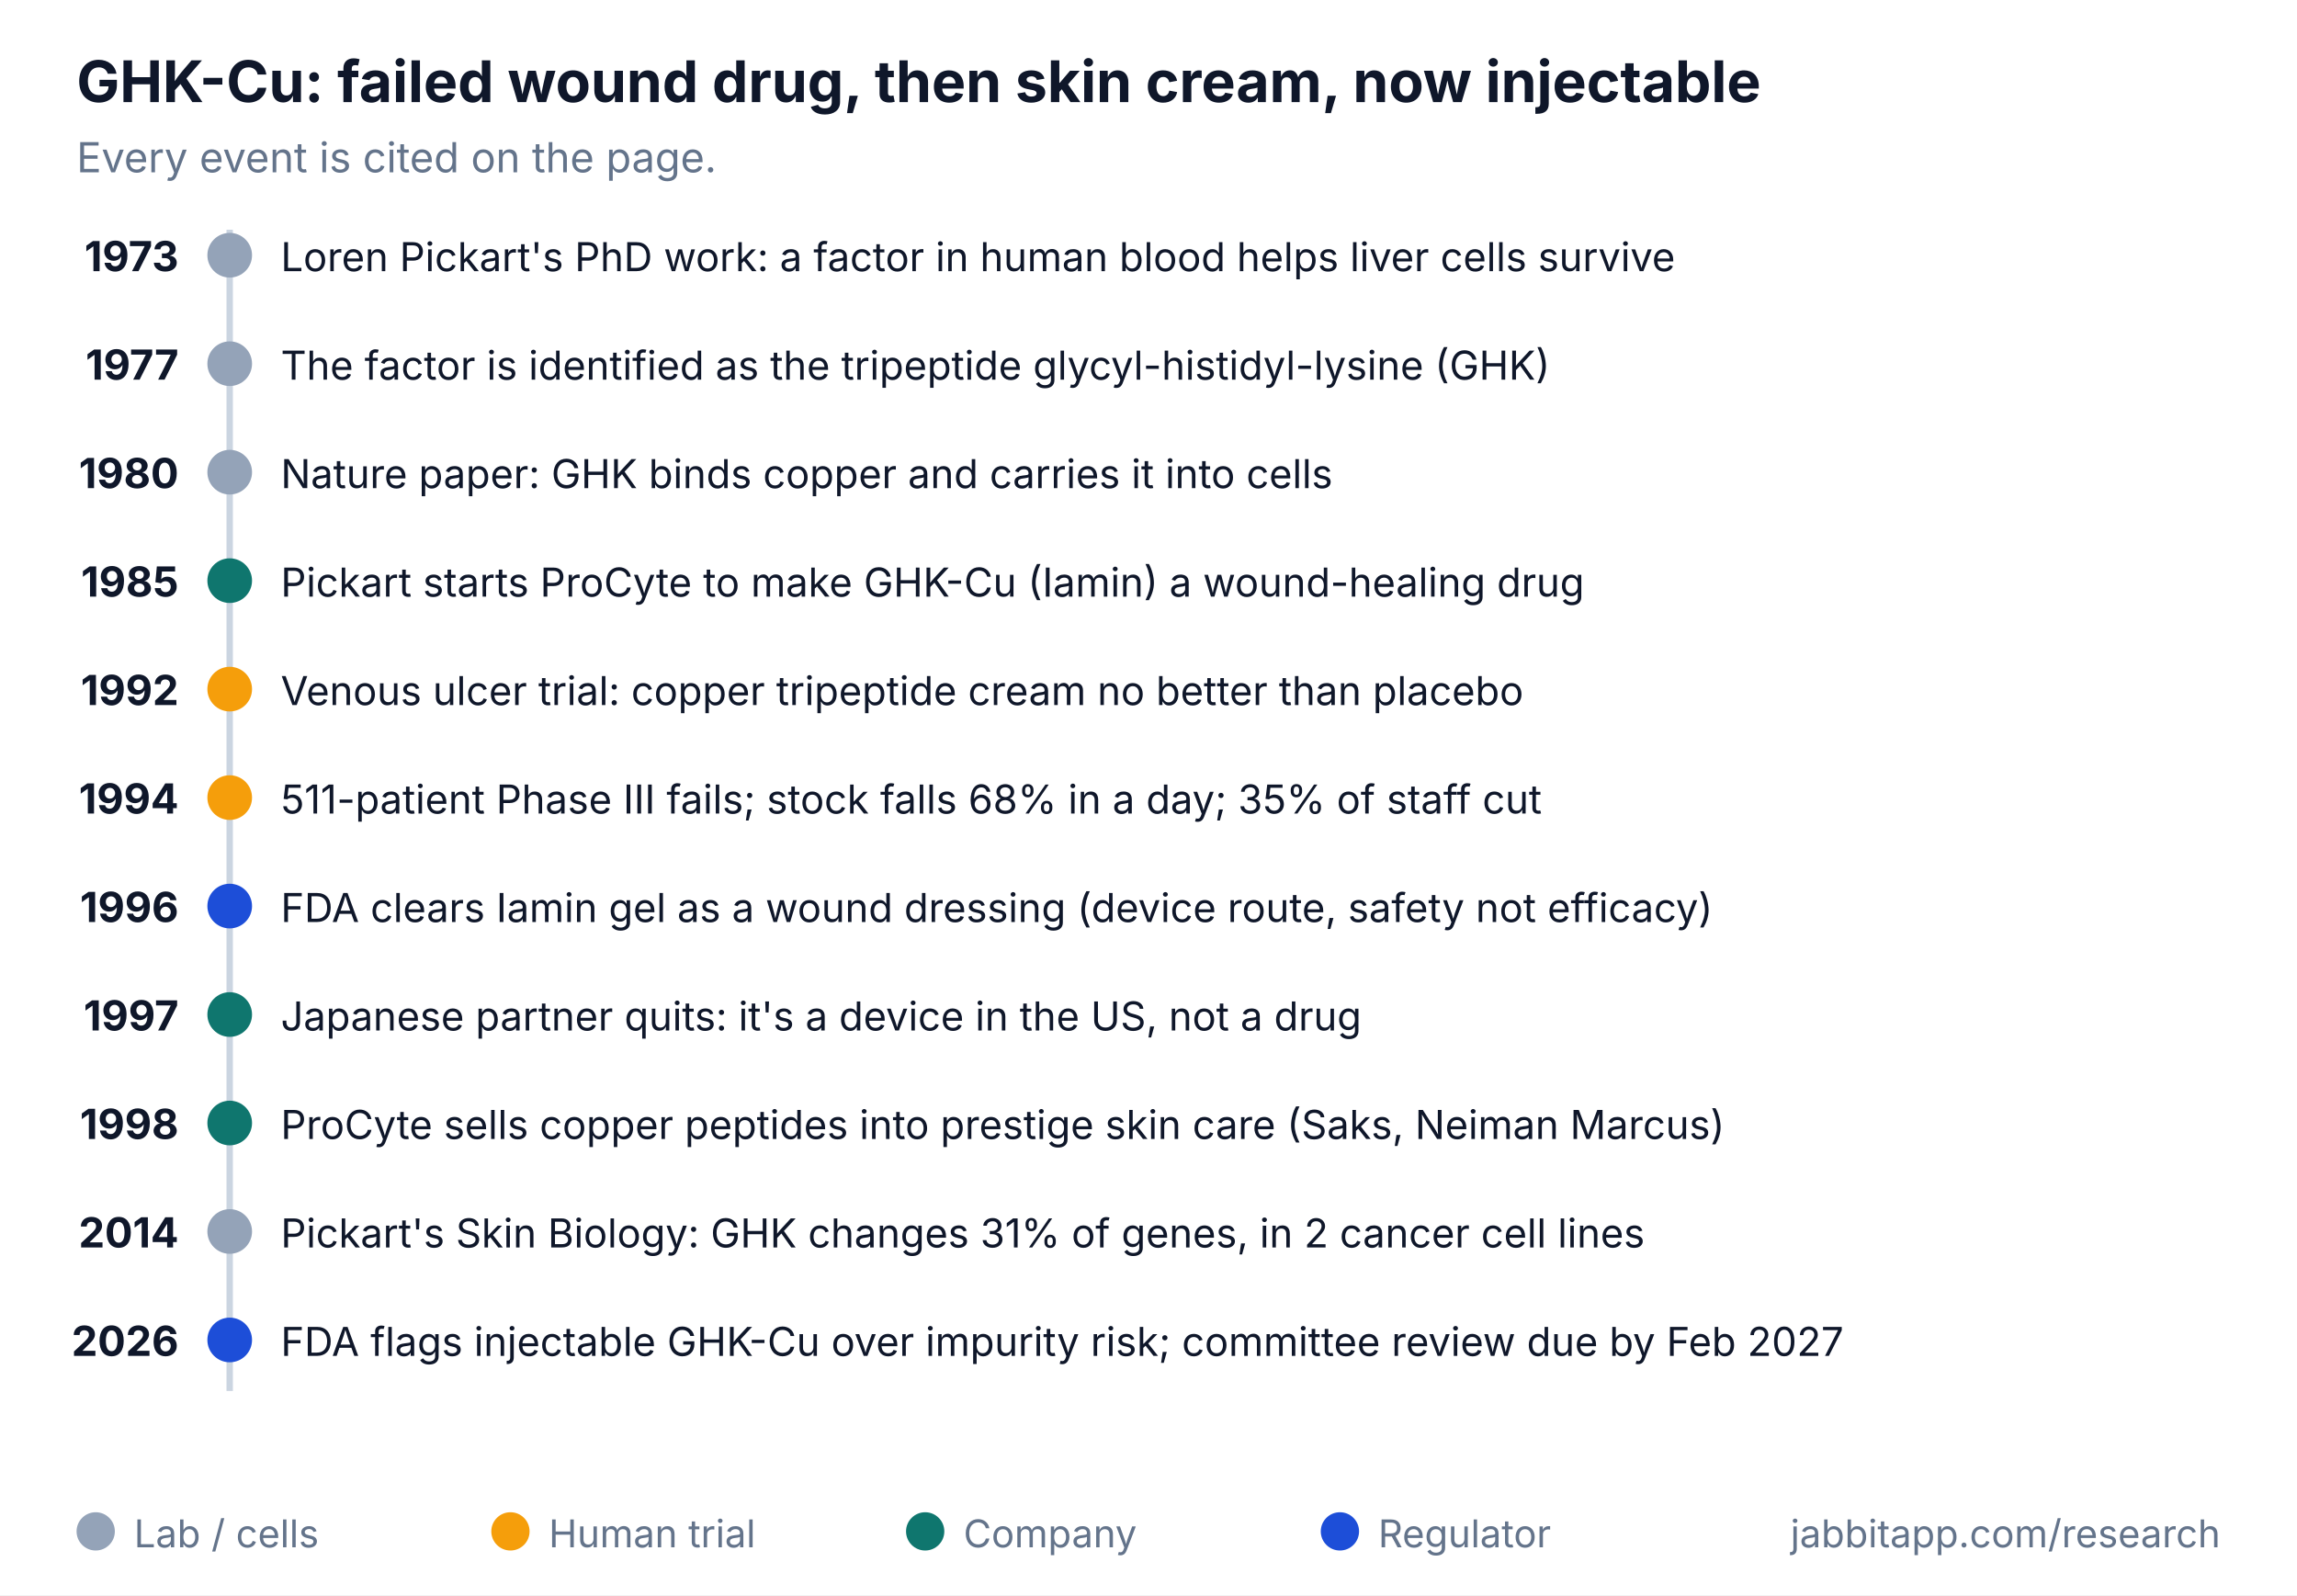
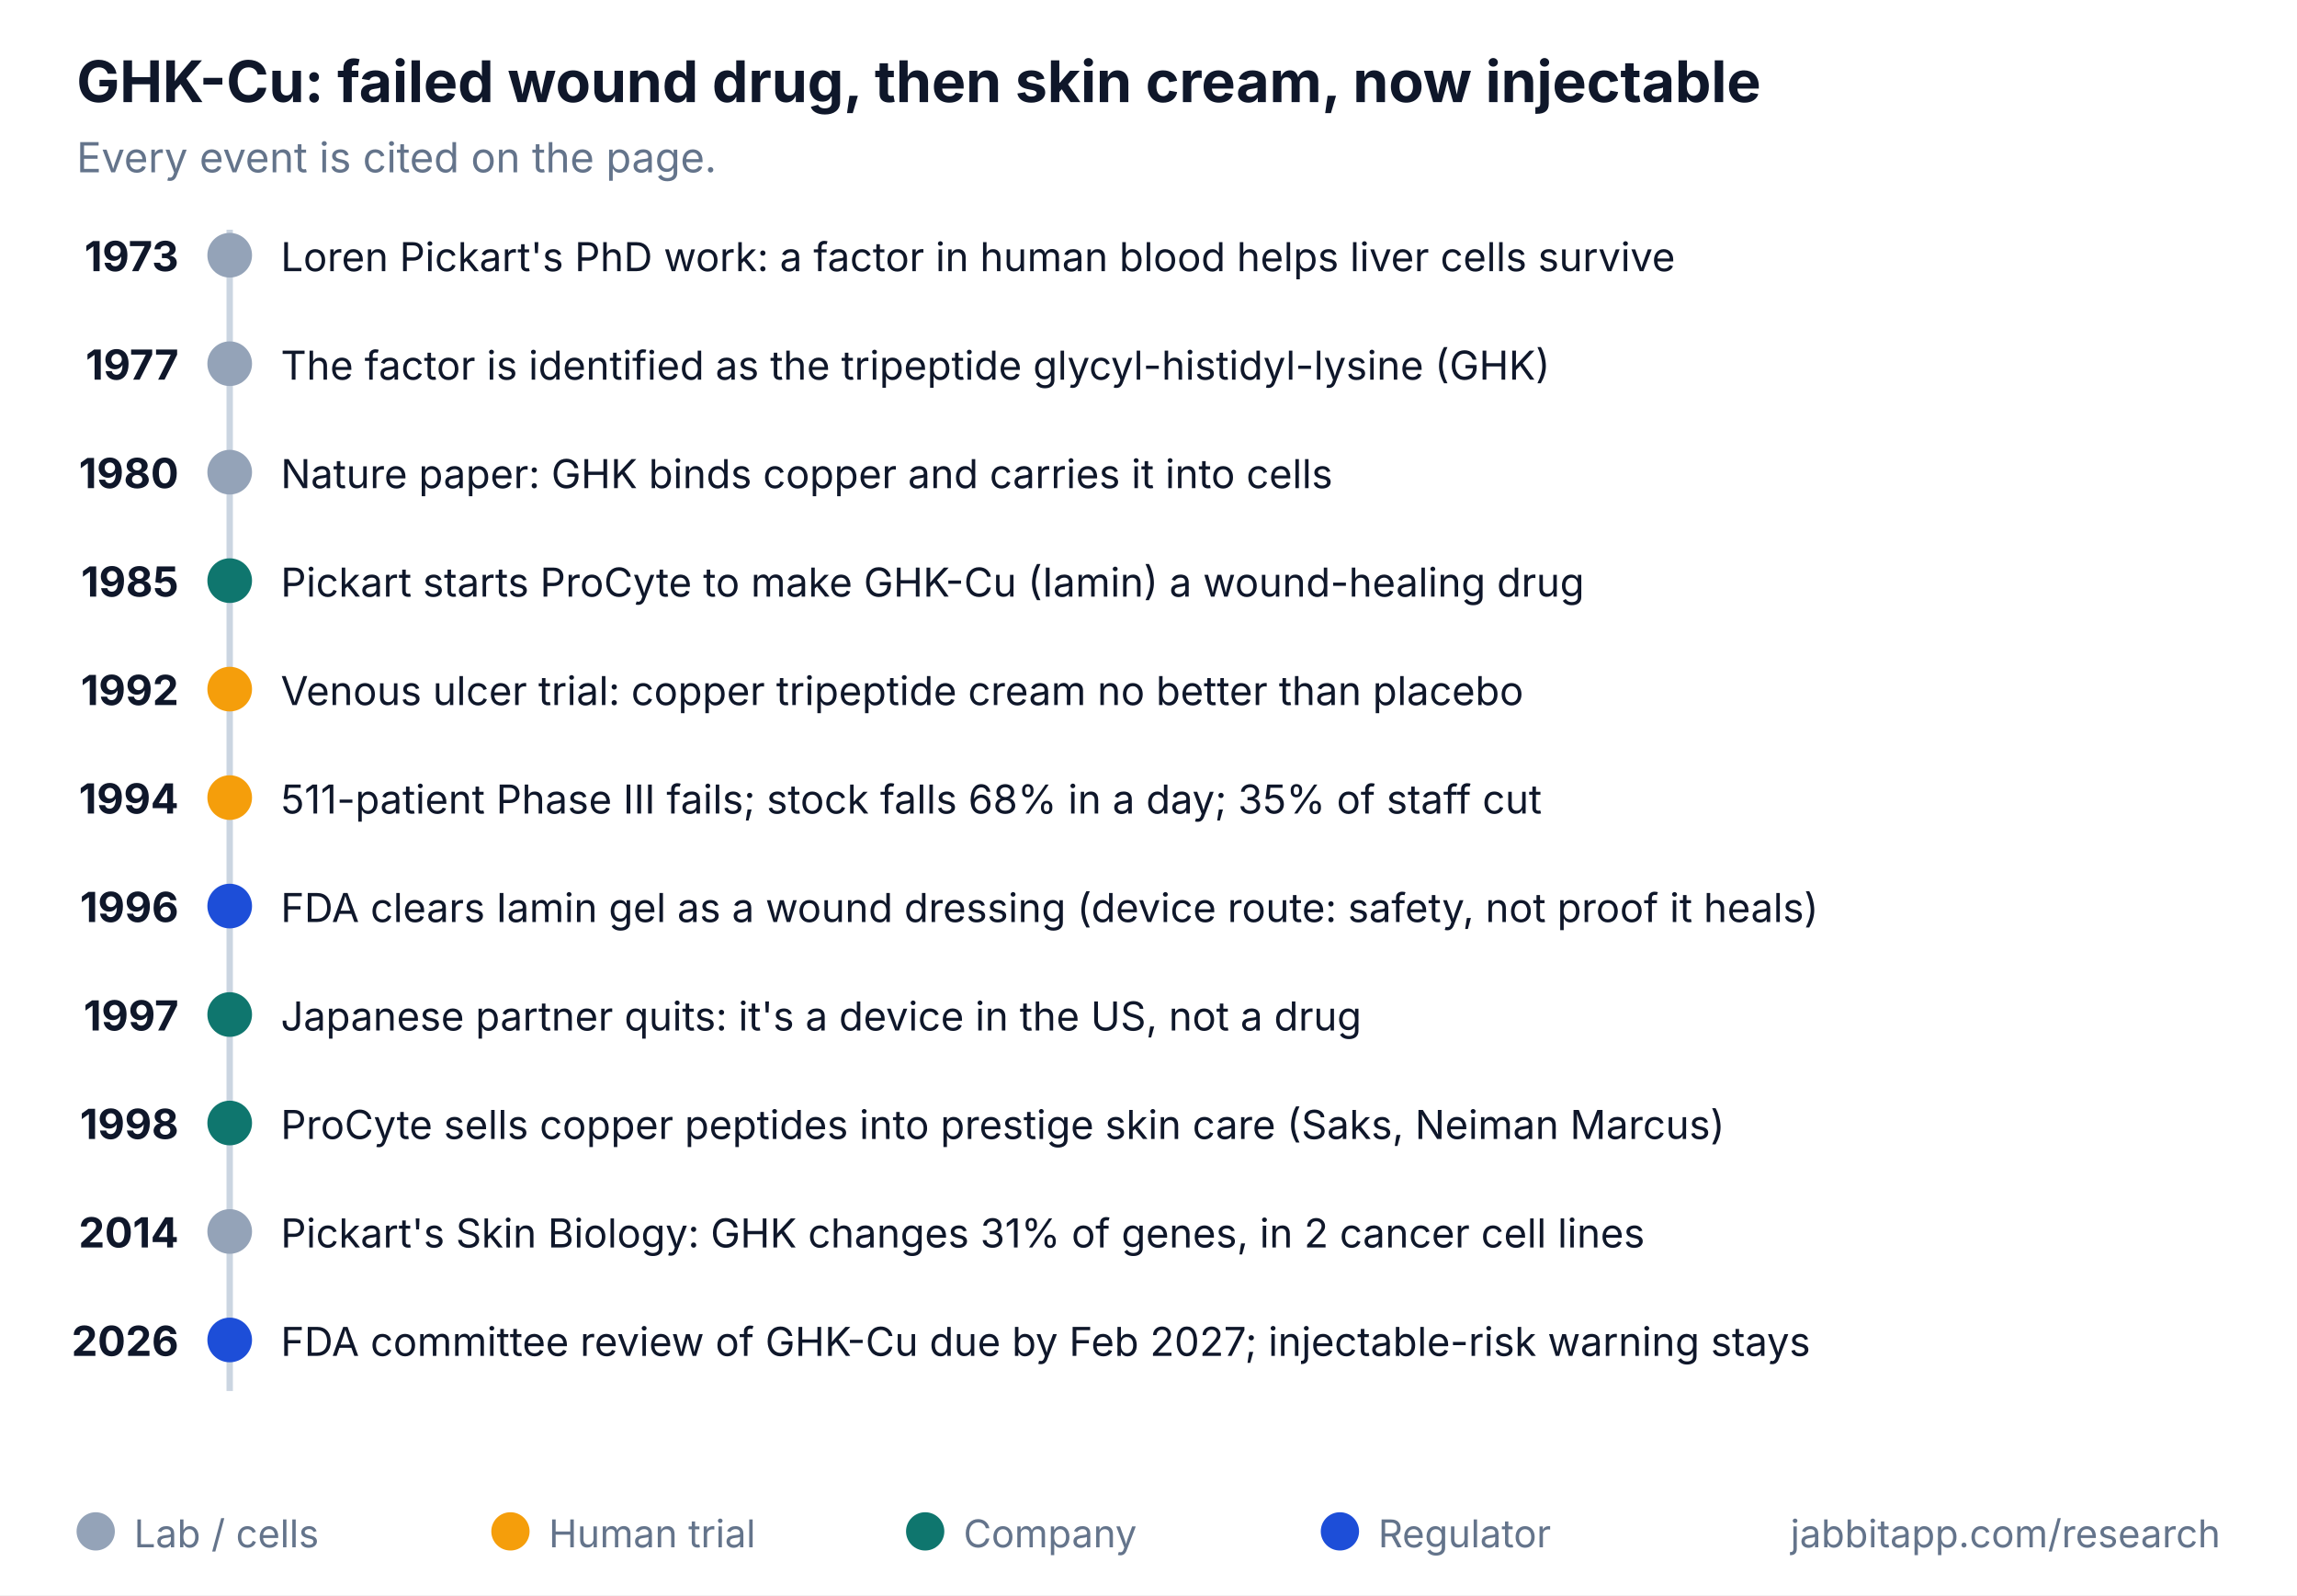
<svg xmlns="http://www.w3.org/2000/svg" viewBox="0 0 720 500" width="720" height="500" role="img" aria-labelledby="t2 d2">
  <rect width="720" height="500" fill="#fff" />
  <text x="24" y="32" font-family="Inter, -apple-system, 'Segoe UI', Roboto, Helvetica, Arial, sans-serif" font-size="18" font-weight="700" fill="#0f172a">GHK-Cu: failed wound drug, then skin cream, now injectable</text>
  <text x="24" y="54" font-family="Inter, -apple-system, 'Segoe UI', Roboto, Helvetica, Arial, sans-serif" font-size="13" fill="#64748b">Every event is cited on the page.</text>
  <line x1="72" y1="72" x2="72" y2="436" stroke="#cbd5e1" stroke-width="2" />
  <text x="56" y="85" text-anchor="end" font-family="Inter, -apple-system, 'Segoe UI', Roboto, Helvetica, Arial, sans-serif" font-size="13" font-weight="700" fill="#0f172a">1973</text>
  <circle cx="72" cy="80" r="7" fill="#94a3b8" />
  <text x="88" y="85" font-family="Inter, -apple-system, 'Segoe UI', Roboto, Helvetica, Arial, sans-serif" font-size="12.5" fill="#0f172a">Loren Pickart's PhD work: a factor in human blood helps liver cells survive</text>
  <text x="56" y="119" text-anchor="end" font-family="Inter, -apple-system, 'Segoe UI', Roboto, Helvetica, Arial, sans-serif" font-size="13" font-weight="700" fill="#0f172a">1977</text>
  <circle cx="72" cy="114" r="7" fill="#94a3b8" />
  <text x="88" y="119" font-family="Inter, -apple-system, 'Segoe UI', Roboto, Helvetica, Arial, sans-serif" font-size="12.5" fill="#0f172a">The factor is identified as the tripeptide glycyl-histidyl-lysine (GHK)</text>
  <text x="56" y="153" text-anchor="end" font-family="Inter, -apple-system, 'Segoe UI', Roboto, Helvetica, Arial, sans-serif" font-size="13" font-weight="700" fill="#0f172a">1980</text>
  <circle cx="72" cy="148" r="7" fill="#94a3b8" />
  <text x="88" y="153" font-family="Inter, -apple-system, 'Segoe UI', Roboto, Helvetica, Arial, sans-serif" font-size="12.5" fill="#0f172a">Nature paper: GHK binds copper and carries it into cells</text>
  <text x="56" y="187" text-anchor="end" font-family="Inter, -apple-system, 'Segoe UI', Roboto, Helvetica, Arial, sans-serif" font-size="13" font-weight="700" fill="#0f172a">1985</text>
  <circle cx="72" cy="182" r="7" fill="#0f766e" />
  <text x="88" y="187" font-family="Inter, -apple-system, 'Segoe UI', Roboto, Helvetica, Arial, sans-serif" font-size="12.5" fill="#0f172a">Pickart starts ProCyte to make GHK-Cu (Iamin) a wound-healing drug</text>
  <text x="56" y="221" text-anchor="end" font-family="Inter, -apple-system, 'Segoe UI', Roboto, Helvetica, Arial, sans-serif" font-size="13" font-weight="700" fill="#0f172a">1992</text>
  <circle cx="72" cy="216" r="7" fill="#f59e0b" />
  <text x="88" y="221" font-family="Inter, -apple-system, 'Segoe UI', Roboto, Helvetica, Arial, sans-serif" font-size="12.5" fill="#0f172a">Venous ulcer trial: copper tripeptide cream no better than placebo</text>
  <text x="56" y="255" text-anchor="end" font-family="Inter, -apple-system, 'Segoe UI', Roboto, Helvetica, Arial, sans-serif" font-size="13" font-weight="700" fill="#0f172a">1994</text>
  <circle cx="72" cy="250" r="7" fill="#f59e0b" />
  <text x="88" y="255" font-family="Inter, -apple-system, 'Segoe UI', Roboto, Helvetica, Arial, sans-serif" font-size="12.5" fill="#0f172a">511-patient Phase III fails; stock falls 68% in a day; 35% of staff cut</text>
  <text x="56" y="289" text-anchor="end" font-family="Inter, -apple-system, 'Segoe UI', Roboto, Helvetica, Arial, sans-serif" font-size="13" font-weight="700" fill="#0f172a">1996</text>
  <circle cx="72" cy="284" r="7" fill="#1d4ed8" />
-   <text x="88" y="289" font-family="Inter, -apple-system, 'Segoe UI', Roboto, Helvetica, Arial, sans-serif" font-size="12.5" fill="#0f172a">FDA clears Iamin gel as a wound dressing (device route, safety not efficacy)</text>
+   <text x="88" y="289" font-family="Inter, -apple-system, 'Segoe UI', Roboto, Helvetica, Arial, sans-serif" font-size="12.5" fill="#0f172a">FDA clears Iamin gel as a wound dressing (device route: safety, not proof it heals)</text>
  <text x="56" y="323" text-anchor="end" font-family="Inter, -apple-system, 'Segoe UI', Roboto, Helvetica, Arial, sans-serif" font-size="13" font-weight="700" fill="#0f172a">1997</text>
  <circle cx="72" cy="318" r="7" fill="#0f766e" />
  <text x="88" y="323" font-family="Inter, -apple-system, 'Segoe UI', Roboto, Helvetica, Arial, sans-serif" font-size="12.5" fill="#0f172a">Japanese partner quits: it's a device in the US, not a drug</text>
  <text x="56" y="357" text-anchor="end" font-family="Inter, -apple-system, 'Segoe UI', Roboto, Helvetica, Arial, sans-serif" font-size="13" font-weight="700" fill="#0f172a">1998</text>
  <circle cx="72" cy="352" r="7" fill="#0f766e" />
  <text x="88" y="357" font-family="Inter, -apple-system, 'Segoe UI', Roboto, Helvetica, Arial, sans-serif" font-size="12.5" fill="#0f172a">ProCyte sells copper peptides into prestige skin care (Saks, Neiman Marcus)</text>
  <text x="56" y="391" text-anchor="end" font-family="Inter, -apple-system, 'Segoe UI', Roboto, Helvetica, Arial, sans-serif" font-size="13" font-weight="700" fill="#0f172a">2014</text>
  <circle cx="72" cy="386" r="7" fill="#94a3b8" />
  <text x="88" y="391" font-family="Inter, -apple-system, 'Segoe UI', Roboto, Helvetica, Arial, sans-serif" font-size="12.5" fill="#0f172a">Pickart's Skin Biology: GHK changes 31% of genes, in 2 cancer cell lines</text>
  <text x="56" y="425" text-anchor="end" font-family="Inter, -apple-system, 'Segoe UI', Roboto, Helvetica, Arial, sans-serif" font-size="13" font-weight="700" fill="#0f172a">2026</text>
  <circle cx="72" cy="420" r="7" fill="#1d4ed8" />
-   <text x="88" y="425" font-family="Inter, -apple-system, 'Segoe UI', Roboto, Helvetica, Arial, sans-serif" font-size="12.5" fill="#0f172a">FDA flags injectable GHK-Cu over impurity risk; committee review due by Feb 2027</text>
+   <text x="88" y="425" font-family="Inter, -apple-system, 'Segoe UI', Roboto, Helvetica, Arial, sans-serif" font-size="12.5" fill="#0f172a">FDA committee review of GHK-Cu due by Feb 2027; injectable-risk warning stays</text>
  <circle cx="30" cy="480" r="6" fill="#94a3b8" />
  <text x="42" y="485" font-family="Inter, -apple-system, 'Segoe UI', Roboto, Helvetica, Arial, sans-serif" font-size="12" fill="#64748b">Lab / cells</text>
  <circle cx="160" cy="480" r="6" fill="#f59e0b" />
  <text x="172" y="485" font-family="Inter, -apple-system, 'Segoe UI', Roboto, Helvetica, Arial, sans-serif" font-size="12" fill="#64748b">Human trial</text>
  <circle cx="290" cy="480" r="6" fill="#0f766e" />
  <text x="302" y="485" font-family="Inter, -apple-system, 'Segoe UI', Roboto, Helvetica, Arial, sans-serif" font-size="12" fill="#64748b">Company</text>
  <circle cx="420" cy="480" r="6" fill="#1d4ed8" />
  <text x="432" y="485" font-family="Inter, -apple-system, 'Segoe UI', Roboto, Helvetica, Arial, sans-serif" font-size="12" fill="#64748b">Regulator</text>
  <text x="696" y="485" text-anchor="end" font-family="Inter, -apple-system, 'Segoe UI', Roboto, Helvetica, Arial, sans-serif" font-size="12" fill="#64748b">jabbitapp.com/research</text>
</svg>
